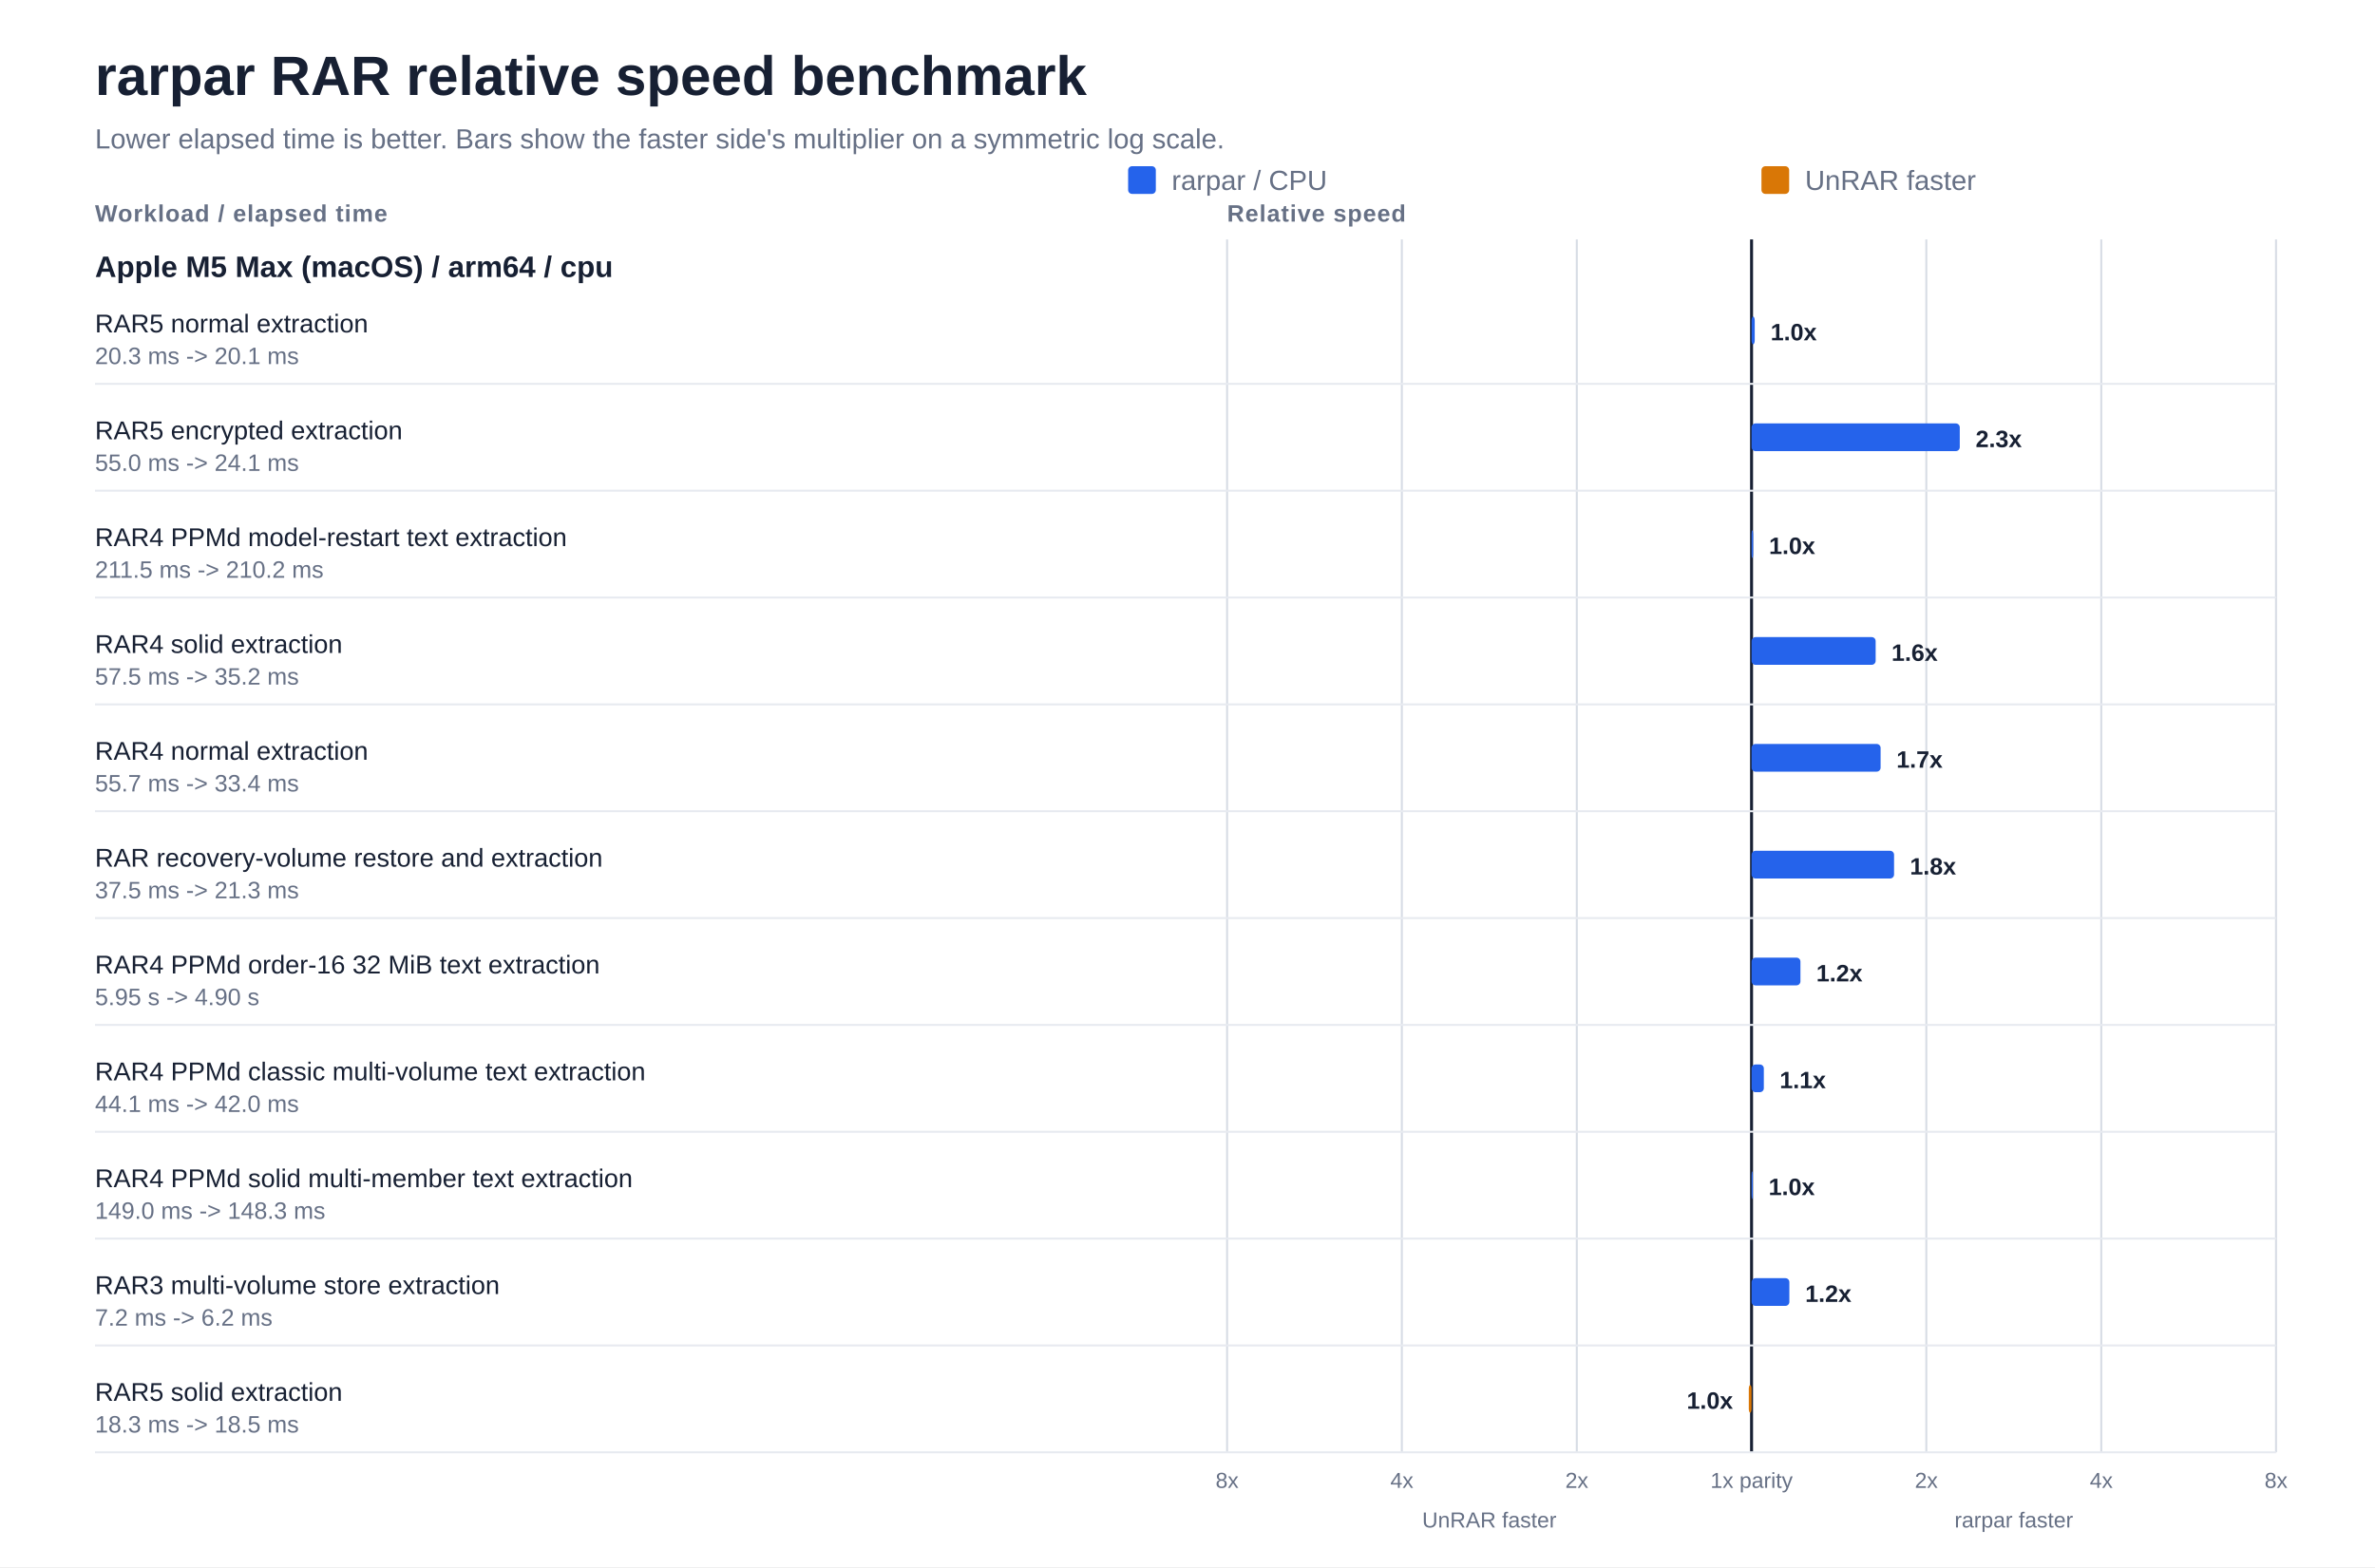
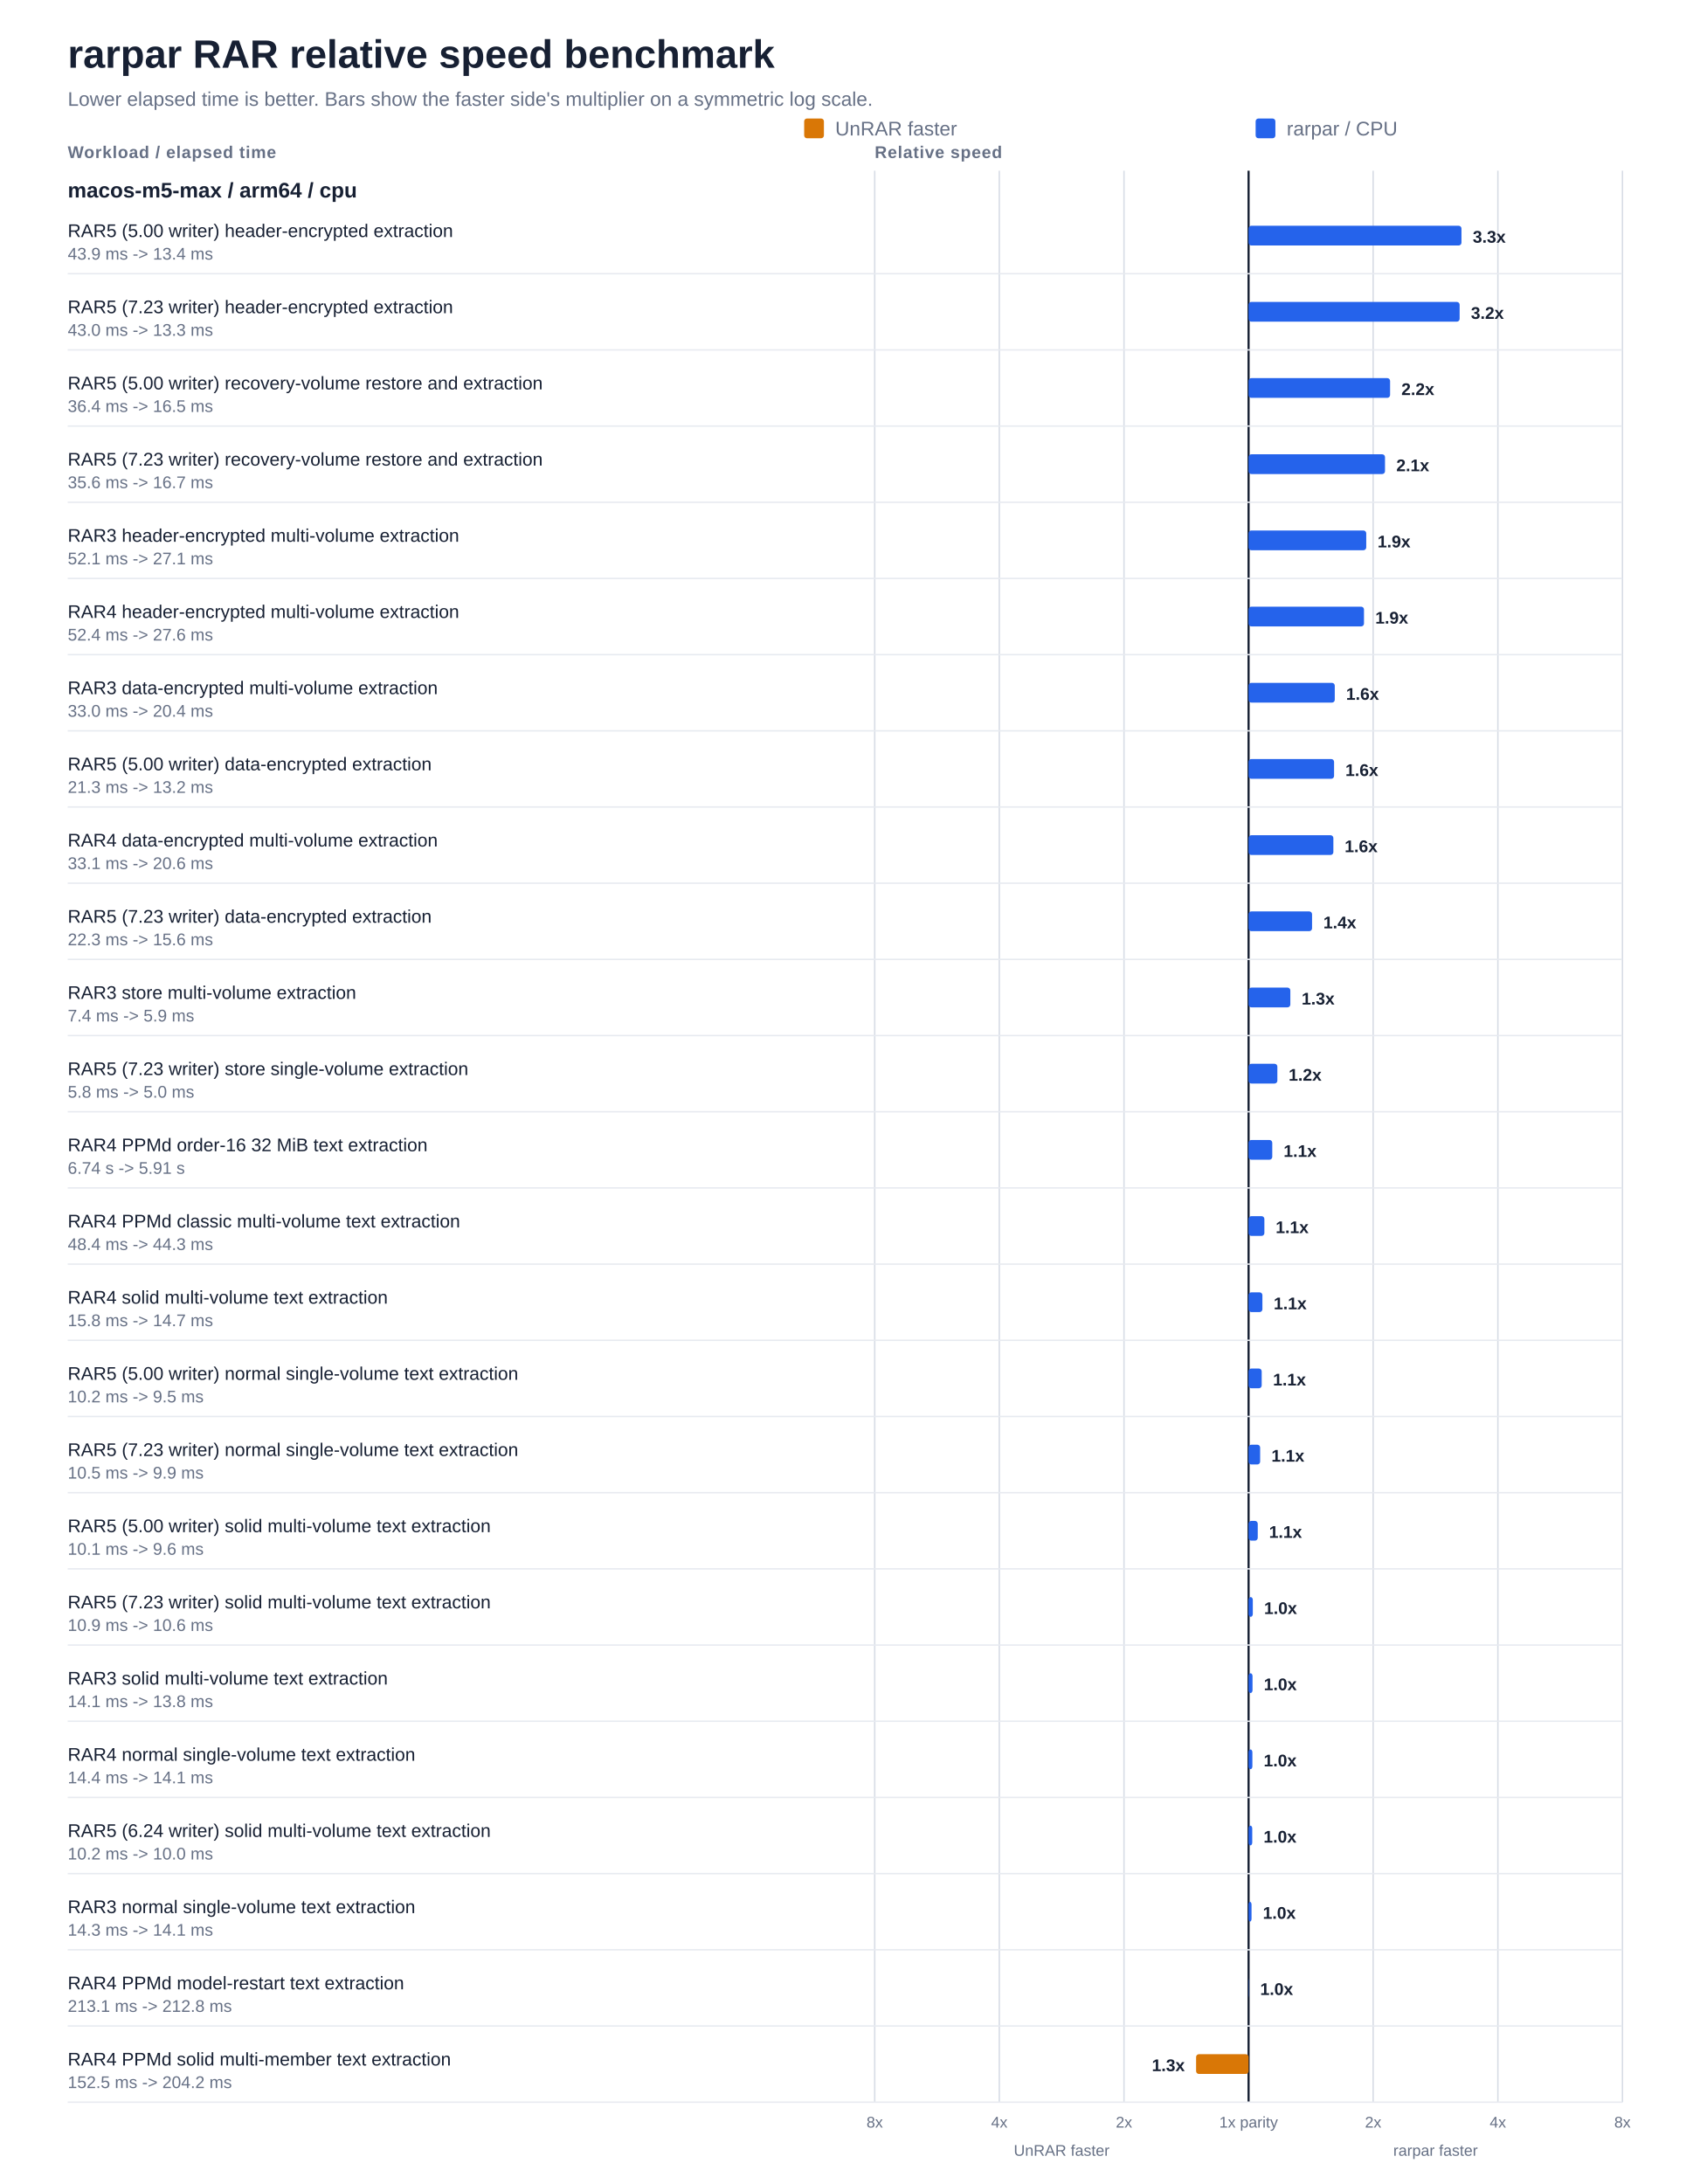
- <svg xmlns="http://www.w3.org/2000/svg" width="1200" height="792" viewBox="0 0 1200 792" role="img" aria-labelledby="title desc">
+ <svg xmlns="http://www.w3.org/2000/svg" width="1200" height="1548" viewBox="0 0 1200 1548" role="img" aria-labelledby="title desc">
  <style>
    .bg { fill: #ffffff; } text { font-family: Arial, sans-serif; fill: #172033; }
    .title { font-size: 28px; font-weight: 600; } .subtitle { font-size: 14px; fill: #667085; }
    .column { font-size: 12px; font-weight: 600; fill: #667085; letter-spacing: .04em; text-transform: uppercase; }
    .machine { font-size: 15px; font-weight: 600; } .workload { font-size: 13px; font-weight: 500; }
    .timing { font-size: 12px; fill: #667085; } .tick { font-size: 11px; fill: #667085; } .ratio { font-size: 12px; font-weight: 600; }
    .grid { stroke: #d7dce5; stroke-width: 1; } .parity { stroke: #172033; stroke-width: 1.5; } .rule { stroke: #e7eaf0; stroke-width: 1; }
    .cpu { fill: #2563eb; } .gpu { fill: #7c3aed; } .slower { fill: #d97706; }
    @media (prefers-color-scheme: dark) { .bg { fill: #0d1117; } text { fill: #e6edf3; } .subtitle, .column, .timing, .tick { fill: #9ca7b5; } .grid { stroke: #30363d; } .parity { stroke: #e6edf3; } .rule { stroke: #21262d; } .cpu { fill: #58a6ff; } .gpu { fill: #bc8cff; } .slower { fill: #f2a65a; } }
  </style>
-   <rect class="bg" width="1200" height="792" />
+   <rect class="bg" width="1200" height="1548" />
  <text class="title" x="48" y="48">rarpar RAR relative speed benchmark</text>
  <text class="subtitle" x="48" y="75">Lower elapsed time is better. Bars show the faster side's multiplier on a symmetric log scale.</text>
  <g aria-label="Legend">
-     <rect class="cpu" x="570" y="84" width="14" height="14" rx="2" />
-     <text class="subtitle" x="592" y="96">rarpar / CPU</text>
-     <rect class="slower" x="890" y="84" width="14" height="14" rx="2" />
-     <text class="subtitle" x="912" y="96">UnRAR faster</text>
+     <rect class="slower" x="570" y="84" width="14" height="14" rx="2" />
+     <text class="subtitle" x="592" y="96">UnRAR faster</text>
+     <rect class="cpu" x="890" y="84" width="14" height="14" rx="2" />
+     <text class="subtitle" x="912" y="96">rarpar / CPU</text>
  </g>
  <text class="column" x="48" y="112">Workload / elapsed time</text>
  <text class="column" x="620" y="112">Relative speed</text>
  <g aria-label="Relative speed axis">
-     <line class="grid" x1="620.0" y1="121" x2="620.0" y2="734" />
-     <text class="tick" x="620.0" y="752" text-anchor="middle">8x</text>
-     <line class="grid" x1="708.3" y1="121" x2="708.3" y2="734" />
-     <text class="tick" x="708.3" y="752" text-anchor="middle">4x</text>
-     <line class="grid" x1="796.7" y1="121" x2="796.7" y2="734" />
-     <text class="tick" x="796.7" y="752" text-anchor="middle">2x</text>
-     <line class="parity" x1="885.0" y1="121" x2="885.0" y2="734" />
-     <text class="tick" x="885.0" y="752" text-anchor="middle">1x parity</text>
-     <line class="grid" x1="973.3" y1="121" x2="973.3" y2="734" />
-     <text class="tick" x="973.3" y="752" text-anchor="middle">2x</text>
-     <line class="grid" x1="1061.7" y1="121" x2="1061.7" y2="734" />
-     <text class="tick" x="1061.7" y="752" text-anchor="middle">4x</text>
-     <line class="grid" x1="1150.0" y1="121" x2="1150.0" y2="734" />
-     <text class="tick" x="1150.0" y="752" text-anchor="middle">8x</text>
-     <text class="tick" x="752.5" y="772" text-anchor="middle">UnRAR faster</text>
-     <text class="tick" x="1017.5" y="772" text-anchor="middle">rarpar faster</text>
+     <line class="grid" x1="620.0" y1="121" x2="620.0" y2="1490" />
+     <text class="tick" x="620.0" y="1508" text-anchor="middle">8x</text>
+     <line class="grid" x1="708.3" y1="121" x2="708.3" y2="1490" />
+     <text class="tick" x="708.3" y="1508" text-anchor="middle">4x</text>
+     <line class="grid" x1="796.7" y1="121" x2="796.7" y2="1490" />
+     <text class="tick" x="796.7" y="1508" text-anchor="middle">2x</text>
+     <line class="parity" x1="885.0" y1="121" x2="885.0" y2="1490" />
+     <text class="tick" x="885.0" y="1508" text-anchor="middle">1x parity</text>
+     <line class="grid" x1="973.3" y1="121" x2="973.3" y2="1490" />
+     <text class="tick" x="973.3" y="1508" text-anchor="middle">2x</text>
+     <line class="grid" x1="1061.7" y1="121" x2="1061.7" y2="1490" />
+     <text class="tick" x="1061.7" y="1508" text-anchor="middle">4x</text>
+     <line class="grid" x1="1150.0" y1="121" x2="1150.0" y2="1490" />
+     <text class="tick" x="1150.0" y="1508" text-anchor="middle">8x</text>
+     <text class="tick" x="752.5" y="1528" text-anchor="middle">UnRAR faster</text>
+     <text class="tick" x="1017.5" y="1528" text-anchor="middle">rarpar faster</text>
  </g>
  <g aria-label="RAR benchmarks">
-     <text class="machine" x="48" y="140">Apple M5 Max (macOS) / arm64 / cpu</text>
-     <text class="workload" x="48" y="168">RAR5 normal extraction</text>
-     <text class="timing" x="48" y="184">20.3 ms -&gt; 20.1 ms</text>
-     <rect class="cpu" x="885.0" y="160" width="1.6" height="14" rx="2" />
-     <text class="ratio" x="894.6" y="172">1.0x</text>
+     <text class="machine" x="48" y="140">macos-m5-max / arm64 / cpu</text>
+     <text class="workload" x="48" y="168">RAR5 (5.00 writer) header-encrypted extraction</text>
+     <text class="timing" x="48" y="184">43.9 ms -&gt; 13.4 ms</text>
+     <rect class="cpu" x="885.0" y="160" width="150.9" height="14" rx="2" />
+     <text class="ratio" x="1043.9" y="172">3.3x</text>
    <line class="rule" x1="48" y1="194" x2="1150" y2="194" />
-     <text class="workload" x="48" y="222">RAR5 encrypted extraction</text>
-     <text class="timing" x="48" y="238">55.0 ms -&gt; 24.1 ms</text>
-     <rect class="cpu" x="885.0" y="214" width="105.2" height="14" rx="2" />
-     <text class="ratio" x="998.2" y="226">2.3x</text>
+     <text class="workload" x="48" y="222">RAR5 (7.23 writer) header-encrypted extraction</text>
+     <text class="timing" x="48" y="238">43.0 ms -&gt; 13.3 ms</text>
+     <rect class="cpu" x="885.0" y="214" width="149.6" height="14" rx="2" />
+     <text class="ratio" x="1042.6" y="226">3.2x</text>
    <line class="rule" x1="48" y1="248" x2="1150" y2="248" />
-     <text class="workload" x="48" y="276">RAR4 PPMd model-restart text extraction</text>
-     <text class="timing" x="48" y="292">211.5 ms -&gt; 210.2 ms</text>
-     <rect class="cpu" x="885.0" y="268" width="0.8" height="14" rx="2" />
-     <text class="ratio" x="893.8" y="280">1.0x</text>
+     <text class="workload" x="48" y="276">RAR5 (5.00 writer) recovery-volume restore and extraction</text>
+     <text class="timing" x="48" y="292">36.4 ms -&gt; 16.5 ms</text>
+     <rect class="cpu" x="885.0" y="268" width="100.3" height="14" rx="2" />
+     <text class="ratio" x="993.3" y="280">2.2x</text>
    <line class="rule" x1="48" y1="302" x2="1150" y2="302" />
-     <text class="workload" x="48" y="330">RAR4 solid extraction</text>
-     <text class="timing" x="48" y="346">57.5 ms -&gt; 35.2 ms</text>
-     <rect class="cpu" x="885.0" y="322" width="62.7" height="14" rx="2" />
-     <text class="ratio" x="955.7" y="334">1.6x</text>
+     <text class="workload" x="48" y="330">RAR5 (7.23 writer) recovery-volume restore and extraction</text>
+     <text class="timing" x="48" y="346">35.6 ms -&gt; 16.7 ms</text>
+     <rect class="cpu" x="885.0" y="322" width="96.7" height="14" rx="2" />
+     <text class="ratio" x="989.7" y="334">2.1x</text>
    <line class="rule" x1="48" y1="356" x2="1150" y2="356" />
-     <text class="workload" x="48" y="384">RAR4 normal extraction</text>
-     <text class="timing" x="48" y="400">55.7 ms -&gt; 33.4 ms</text>
-     <rect class="cpu" x="885.0" y="376" width="65.2" height="14" rx="2" />
-     <text class="ratio" x="958.2" y="388">1.7x</text>
+     <text class="workload" x="48" y="384">RAR3 header-encrypted multi-volume extraction</text>
+     <text class="timing" x="48" y="400">52.1 ms -&gt; 27.1 ms</text>
+     <rect class="cpu" x="885.0" y="376" width="83.4" height="14" rx="2" />
+     <text class="ratio" x="976.4" y="388">1.9x</text>
    <line class="rule" x1="48" y1="410" x2="1150" y2="410" />
-     <text class="workload" x="48" y="438">RAR recovery-volume restore and extraction</text>
-     <text class="timing" x="48" y="454">37.5 ms -&gt; 21.3 ms</text>
-     <rect class="cpu" x="885.0" y="430" width="72.0" height="14" rx="2" />
-     <text class="ratio" x="965.0" y="442">1.8x</text>
+     <text class="workload" x="48" y="438">RAR4 header-encrypted multi-volume extraction</text>
+     <text class="timing" x="48" y="454">52.4 ms -&gt; 27.6 ms</text>
+     <rect class="cpu" x="885.0" y="430" width="81.8" height="14" rx="2" />
+     <text class="ratio" x="974.8" y="442">1.9x</text>
    <line class="rule" x1="48" y1="464" x2="1150" y2="464" />
-     <text class="workload" x="48" y="492">RAR4 PPMd order-16 32 MiB text extraction</text>
-     <text class="timing" x="48" y="508">5.95 s -&gt; 4.90 s</text>
-     <rect class="cpu" x="885.0" y="484" width="24.7" height="14" rx="2" />
-     <text class="ratio" x="917.7" y="496">1.2x</text>
+     <text class="workload" x="48" y="492">RAR3 data-encrypted multi-volume extraction</text>
+     <text class="timing" x="48" y="508">33.0 ms -&gt; 20.4 ms</text>
+     <rect class="cpu" x="885.0" y="484" width="61.1" height="14" rx="2" />
+     <text class="ratio" x="954.1" y="496">1.6x</text>
    <line class="rule" x1="48" y1="518" x2="1150" y2="518" />
-     <text class="workload" x="48" y="546">RAR4 PPMd classic multi-volume text extraction</text>
-     <text class="timing" x="48" y="562">44.1 ms -&gt; 42.0 ms</text>
-     <rect class="cpu" x="885.0" y="538" width="6.2" height="14" rx="2" />
-     <text class="ratio" x="899.2" y="550">1.1x</text>
+     <text class="workload" x="48" y="546">RAR5 (5.00 writer) data-encrypted extraction</text>
+     <text class="timing" x="48" y="562">21.3 ms -&gt; 13.2 ms</text>
+     <rect class="cpu" x="885.0" y="538" width="60.6" height="14" rx="2" />
+     <text class="ratio" x="953.6" y="550">1.6x</text>
    <line class="rule" x1="48" y1="572" x2="1150" y2="572" />
-     <text class="workload" x="48" y="600">RAR4 PPMd solid multi-member text extraction</text>
-     <text class="timing" x="48" y="616">149.0 ms -&gt; 148.3 ms</text>
-     <rect class="cpu" x="885.0" y="592" width="0.6" height="14" rx="2" />
-     <text class="ratio" x="893.6" y="604">1.0x</text>
+     <text class="workload" x="48" y="600">RAR4 data-encrypted multi-volume extraction</text>
+     <text class="timing" x="48" y="616">33.1 ms -&gt; 20.6 ms</text>
+     <rect class="cpu" x="885.0" y="592" width="60.1" height="14" rx="2" />
+     <text class="ratio" x="953.1" y="604">1.6x</text>
    <line class="rule" x1="48" y1="626" x2="1150" y2="626" />
-     <text class="workload" x="48" y="654">RAR3 multi-volume store extraction</text>
-     <text class="timing" x="48" y="670">7.2 ms -&gt; 6.2 ms</text>
-     <rect class="cpu" x="885.0" y="646" width="19.1" height="14" rx="2" />
-     <text class="ratio" x="912.1" y="658">1.2x</text>
+     <text class="workload" x="48" y="654">RAR5 (7.23 writer) data-encrypted extraction</text>
+     <text class="timing" x="48" y="670">22.3 ms -&gt; 15.6 ms</text>
+     <rect class="cpu" x="885.0" y="646" width="45.0" height="14" rx="2" />
+     <text class="ratio" x="938.0" y="658">1.4x</text>
    <line class="rule" x1="48" y1="680" x2="1150" y2="680" />
-     <text class="workload" x="48" y="708">RAR5 solid extraction</text>
-     <text class="timing" x="48" y="724">18.3 ms -&gt; 18.5 ms</text>
-     <rect class="slower" x="883.6" y="700" width="1.4" height="14" rx="2" />
-     <text class="ratio" x="875.6" y="712" text-anchor="end">1.0x</text>
+     <text class="workload" x="48" y="708">RAR3 store multi-volume extraction</text>
+     <text class="timing" x="48" y="724">7.4 ms -&gt; 5.9 ms</text>
+     <rect class="cpu" x="885.0" y="700" width="29.6" height="14" rx="2" />
+     <text class="ratio" x="922.6" y="712">1.3x</text>
    <line class="rule" x1="48" y1="734" x2="1150" y2="734" />
+     <text class="workload" x="48" y="762">RAR5 (7.23 writer) store single-volume extraction</text>
+     <text class="timing" x="48" y="778">5.8 ms -&gt; 5.0 ms</text>
+     <rect class="cpu" x="885.0" y="754" width="20.4" height="14" rx="2" />
+     <text class="ratio" x="913.4" y="766">1.2x</text>
+     <line class="rule" x1="48" y1="788" x2="1150" y2="788" />
+     <text class="workload" x="48" y="816">RAR4 PPMd order-16 32 MiB text extraction</text>
+     <text class="timing" x="48" y="832">6.74 s -&gt; 5.91 s</text>
+     <rect class="cpu" x="885.0" y="808" width="16.8" height="14" rx="2" />
+     <text class="ratio" x="909.8" y="820">1.1x</text>
+     <line class="rule" x1="48" y1="842" x2="1150" y2="842" />
+     <text class="workload" x="48" y="870">RAR4 PPMd classic multi-volume text extraction</text>
+     <text class="timing" x="48" y="886">48.4 ms -&gt; 44.3 ms</text>
+     <rect class="cpu" x="885.0" y="862" width="11.2" height="14" rx="2" />
+     <text class="ratio" x="904.2" y="874">1.1x</text>
+     <line class="rule" x1="48" y1="896" x2="1150" y2="896" />
+     <text class="workload" x="48" y="924">RAR4 solid multi-volume text extraction</text>
+     <text class="timing" x="48" y="940">15.8 ms -&gt; 14.7 ms</text>
+     <rect class="cpu" x="885.0" y="916" width="9.8" height="14" rx="2" />
+     <text class="ratio" x="902.8" y="928">1.1x</text>
+     <line class="rule" x1="48" y1="950" x2="1150" y2="950" />
+     <text class="workload" x="48" y="978">RAR5 (5.00 writer) normal single-volume text extraction</text>
+     <text class="timing" x="48" y="994">10.2 ms -&gt; 9.5 ms</text>
+     <rect class="cpu" x="885.0" y="970" width="9.3" height="14" rx="2" />
+     <text class="ratio" x="902.3" y="982">1.1x</text>
+     <line class="rule" x1="48" y1="1004" x2="1150" y2="1004" />
+     <text class="workload" x="48" y="1032">RAR5 (7.23 writer) normal single-volume text extraction</text>
+     <text class="timing" x="48" y="1048">10.5 ms -&gt; 9.9 ms</text>
+     <rect class="cpu" x="885.0" y="1024" width="8.2" height="14" rx="2" />
+     <text class="ratio" x="901.2" y="1036">1.1x</text>
+     <line class="rule" x1="48" y1="1058" x2="1150" y2="1058" />
+     <text class="workload" x="48" y="1086">RAR5 (5.00 writer) solid multi-volume text extraction</text>
+     <text class="timing" x="48" y="1102">10.1 ms -&gt; 9.6 ms</text>
+     <rect class="cpu" x="885.0" y="1078" width="6.5" height="14" rx="2" />
+     <text class="ratio" x="899.5" y="1090">1.1x</text>
+     <line class="rule" x1="48" y1="1112" x2="1150" y2="1112" />
+     <text class="workload" x="48" y="1140">RAR5 (7.23 writer) solid multi-volume text extraction</text>
+     <text class="timing" x="48" y="1156">10.9 ms -&gt; 10.6 ms</text>
+     <rect class="cpu" x="885.0" y="1132" width="3.0" height="14" rx="2" />
+     <text class="ratio" x="896.0" y="1144">1.0x</text>
+     <line class="rule" x1="48" y1="1166" x2="1150" y2="1166" />
+     <text class="workload" x="48" y="1194">RAR3 solid multi-volume text extraction</text>
+     <text class="timing" x="48" y="1210">14.1 ms -&gt; 13.8 ms</text>
+     <rect class="cpu" x="885.0" y="1186" width="2.8" height="14" rx="2" />
+     <text class="ratio" x="895.8" y="1198">1.0x</text>
+     <line class="rule" x1="48" y1="1220" x2="1150" y2="1220" />
+     <text class="workload" x="48" y="1248">RAR4 normal single-volume text extraction</text>
+     <text class="timing" x="48" y="1264">14.4 ms -&gt; 14.1 ms</text>
+     <rect class="cpu" x="885.0" y="1240" width="2.7" height="14" rx="2" />
+     <text class="ratio" x="895.7" y="1252">1.0x</text>
+     <line class="rule" x1="48" y1="1274" x2="1150" y2="1274" />
+     <text class="workload" x="48" y="1302">RAR5 (6.24 writer) solid multi-volume text extraction</text>
+     <text class="timing" x="48" y="1318">10.2 ms -&gt; 10.0 ms</text>
+     <rect class="cpu" x="885.0" y="1294" width="2.6" height="14" rx="2" />
+     <text class="ratio" x="895.6" y="1306">1.0x</text>
+     <line class="rule" x1="48" y1="1328" x2="1150" y2="1328" />
+     <text class="workload" x="48" y="1356">RAR3 normal single-volume text extraction</text>
+     <text class="timing" x="48" y="1372">14.3 ms -&gt; 14.1 ms</text>
+     <rect class="cpu" x="885.0" y="1348" width="2.1" height="14" rx="2" />
+     <text class="ratio" x="895.1" y="1360">1.0x</text>
+     <line class="rule" x1="48" y1="1382" x2="1150" y2="1382" />
+     <text class="workload" x="48" y="1410">RAR4 PPMd model-restart text extraction</text>
+     <text class="timing" x="48" y="1426">213.1 ms -&gt; 212.8 ms</text>
+     <rect class="cpu" x="885.0" y="1402" width="0.2" height="14" rx="2" />
+     <text class="ratio" x="893.2" y="1414">1.0x</text>
+     <line class="rule" x1="48" y1="1436" x2="1150" y2="1436" />
+     <text class="workload" x="48" y="1464">RAR4 PPMd solid multi-member text extraction</text>
+     <text class="timing" x="48" y="1480">152.5 ms -&gt; 204.2 ms</text>
+     <rect class="slower" x="847.8" y="1456" width="37.2" height="14" rx="2" />
+     <text class="ratio" x="839.8" y="1468" text-anchor="end">1.3x</text>
+     <line class="rule" x1="48" y1="1490" x2="1150" y2="1490" />
  </g>
</svg>
